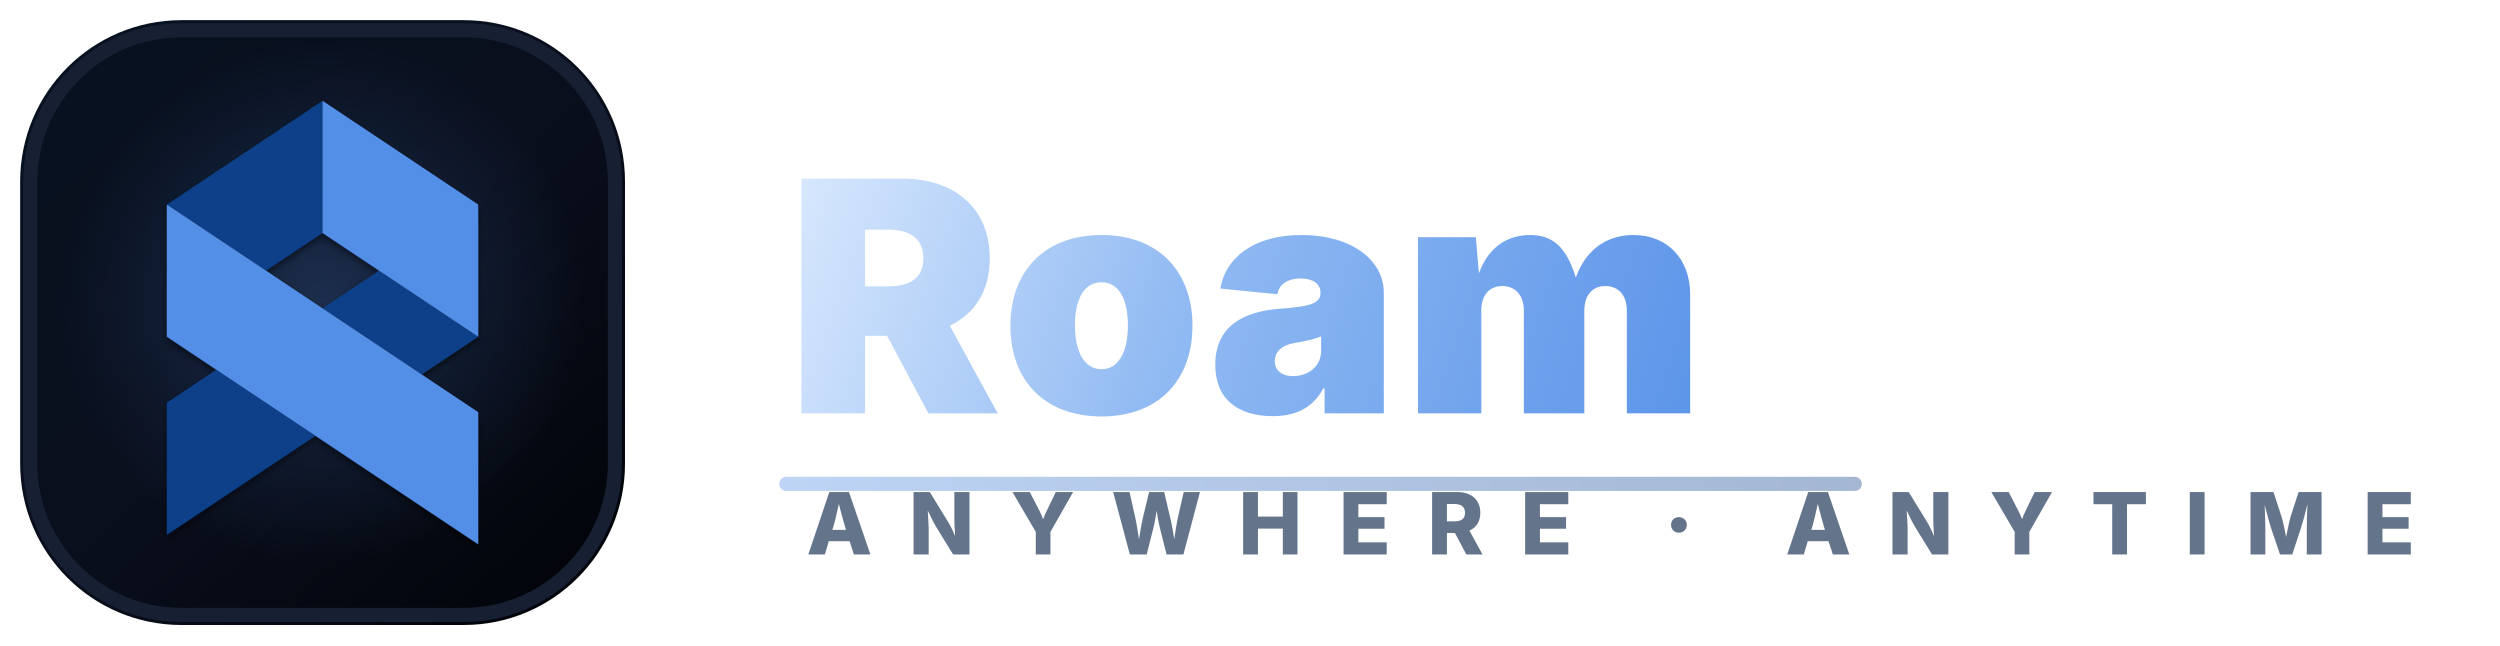
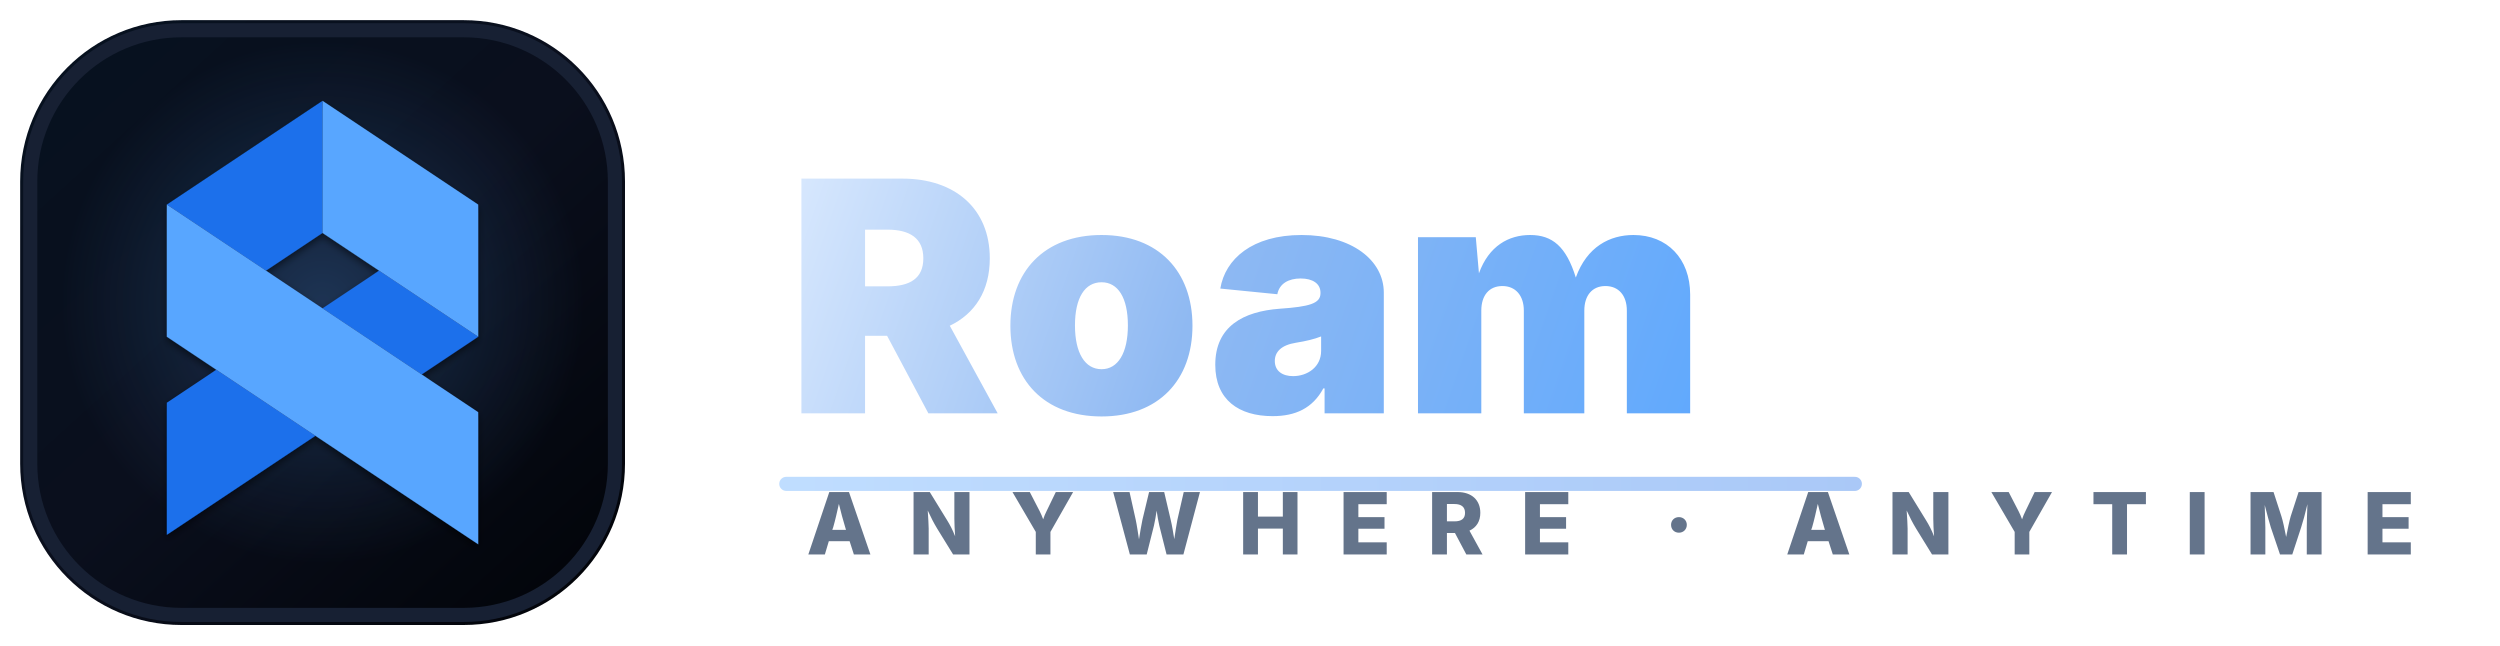
<svg xmlns="http://www.w3.org/2000/svg" viewBox="0 0 248 64" width="248" height="64" role="img" aria-label="Roam">
  <defs>
    <linearGradient id="roam-bg" x1="8" y1="5" x2="58" y2="60" gradientUnits="userSpaceOnUse">
      <stop offset="0" stop-color="#07111f" />
      <stop offset=".48" stop-color="#0a0f1d" />
      <stop offset="1" stop-color="#020409" />
    </linearGradient>
    <radialGradient id="roam-halo" cx="32" cy="30" r="26" gradientUnits="userSpaceOnUse">
-       <stop offset="0" stop-color="#538EE7" stop-opacity=".24" />
-       <stop offset="1" stop-color="#538EE7" stop-opacity="0" />
+       <stop offset="0" stop-color="#58A6FF" stop-opacity=".24" />
+       <stop offset="1" stop-color="#58A6FF" stop-opacity="0" />
    </radialGradient>
    <linearGradient id="roam-word" x1="78" y1="14" x2="176" y2="48" gradientUnits="userSpaceOnUse">
      <stop offset="0" stop-color="#dbeafe" />
      <stop offset=".42" stop-color="#8FB9F2" />
-       <stop offset="1" stop-color="#538EE7" />
+       <stop offset="1" stop-color="#58A6FF" />
    </linearGradient>
    <linearGradient id="roam-rule" x1="78" y1="48" x2="184" y2="48" gradientUnits="userSpaceOnUse">
-       <stop offset="0" stop-color="#538EE7" />
-       <stop offset="1" stop-color="#0F4089" />
+       <stop offset="0" stop-color="#58A6FF" />
+       <stop offset="1" stop-color="#1F6FEB" />
    </linearGradient>
    <filter id="roam-shadow" x="-40%" y="-40%" width="180%" height="180%">
      <feDropShadow dx="0" dy="1.6" stdDeviation="1.6" flood-color="#000" flood-opacity=".5" />
    </filter>
  </defs>
  <g>
    <rect x="2" y="2" width="60" height="60" rx="16" fill="url(#roam-bg)" />
    <rect x="2" y="2" width="60" height="60" rx="16" fill="url(#roam-halo)" />
    <rect x="3" y="3" width="58" height="58" rx="15" fill="none" stroke="#172033" stroke-width="1.4" />
    <g filter="url(#roam-shadow)" transform="translate(16.55 10) scale(.234)">
-       <g fill="#0F4089">
+       <g fill="#1F6FEB">
        <path d="M66 0 66 56 42 72 0 44Z" />
        <path d="M90 72 132 100 108 116 66 88Z" />
        <path d="M21 114 63 142 0 184 0 128Z" />
      </g>
-       <g fill="#538EE7">
+       <g fill="#58A6FF">
        <path d="M66 0 132 44 132 100 90 72 66 56Z" />
        <path d="M0 44 132 132 132 188 0 100Z" />
      </g>
    </g>
  </g>
  <text x="78" y="41" font-family="Inter, ui-sans-serif, system-ui, -apple-system, BlinkMacSystemFont, Segoe UI, sans-serif" font-size="32" font-weight="850" letter-spacing=".2" fill="url(#roam-word)">Roam</text>
  <text x="80" y="55" font-family="Inter, ui-sans-serif, system-ui, sans-serif" font-size="8.5" font-weight="800" letter-spacing="3.6" fill="#64748b">ANYWHERE · ANYTIME</text>
  <path d="M78 48H184" stroke="url(#roam-rule)" stroke-width="1.4" stroke-linecap="round" opacity=".38" />
</svg>
